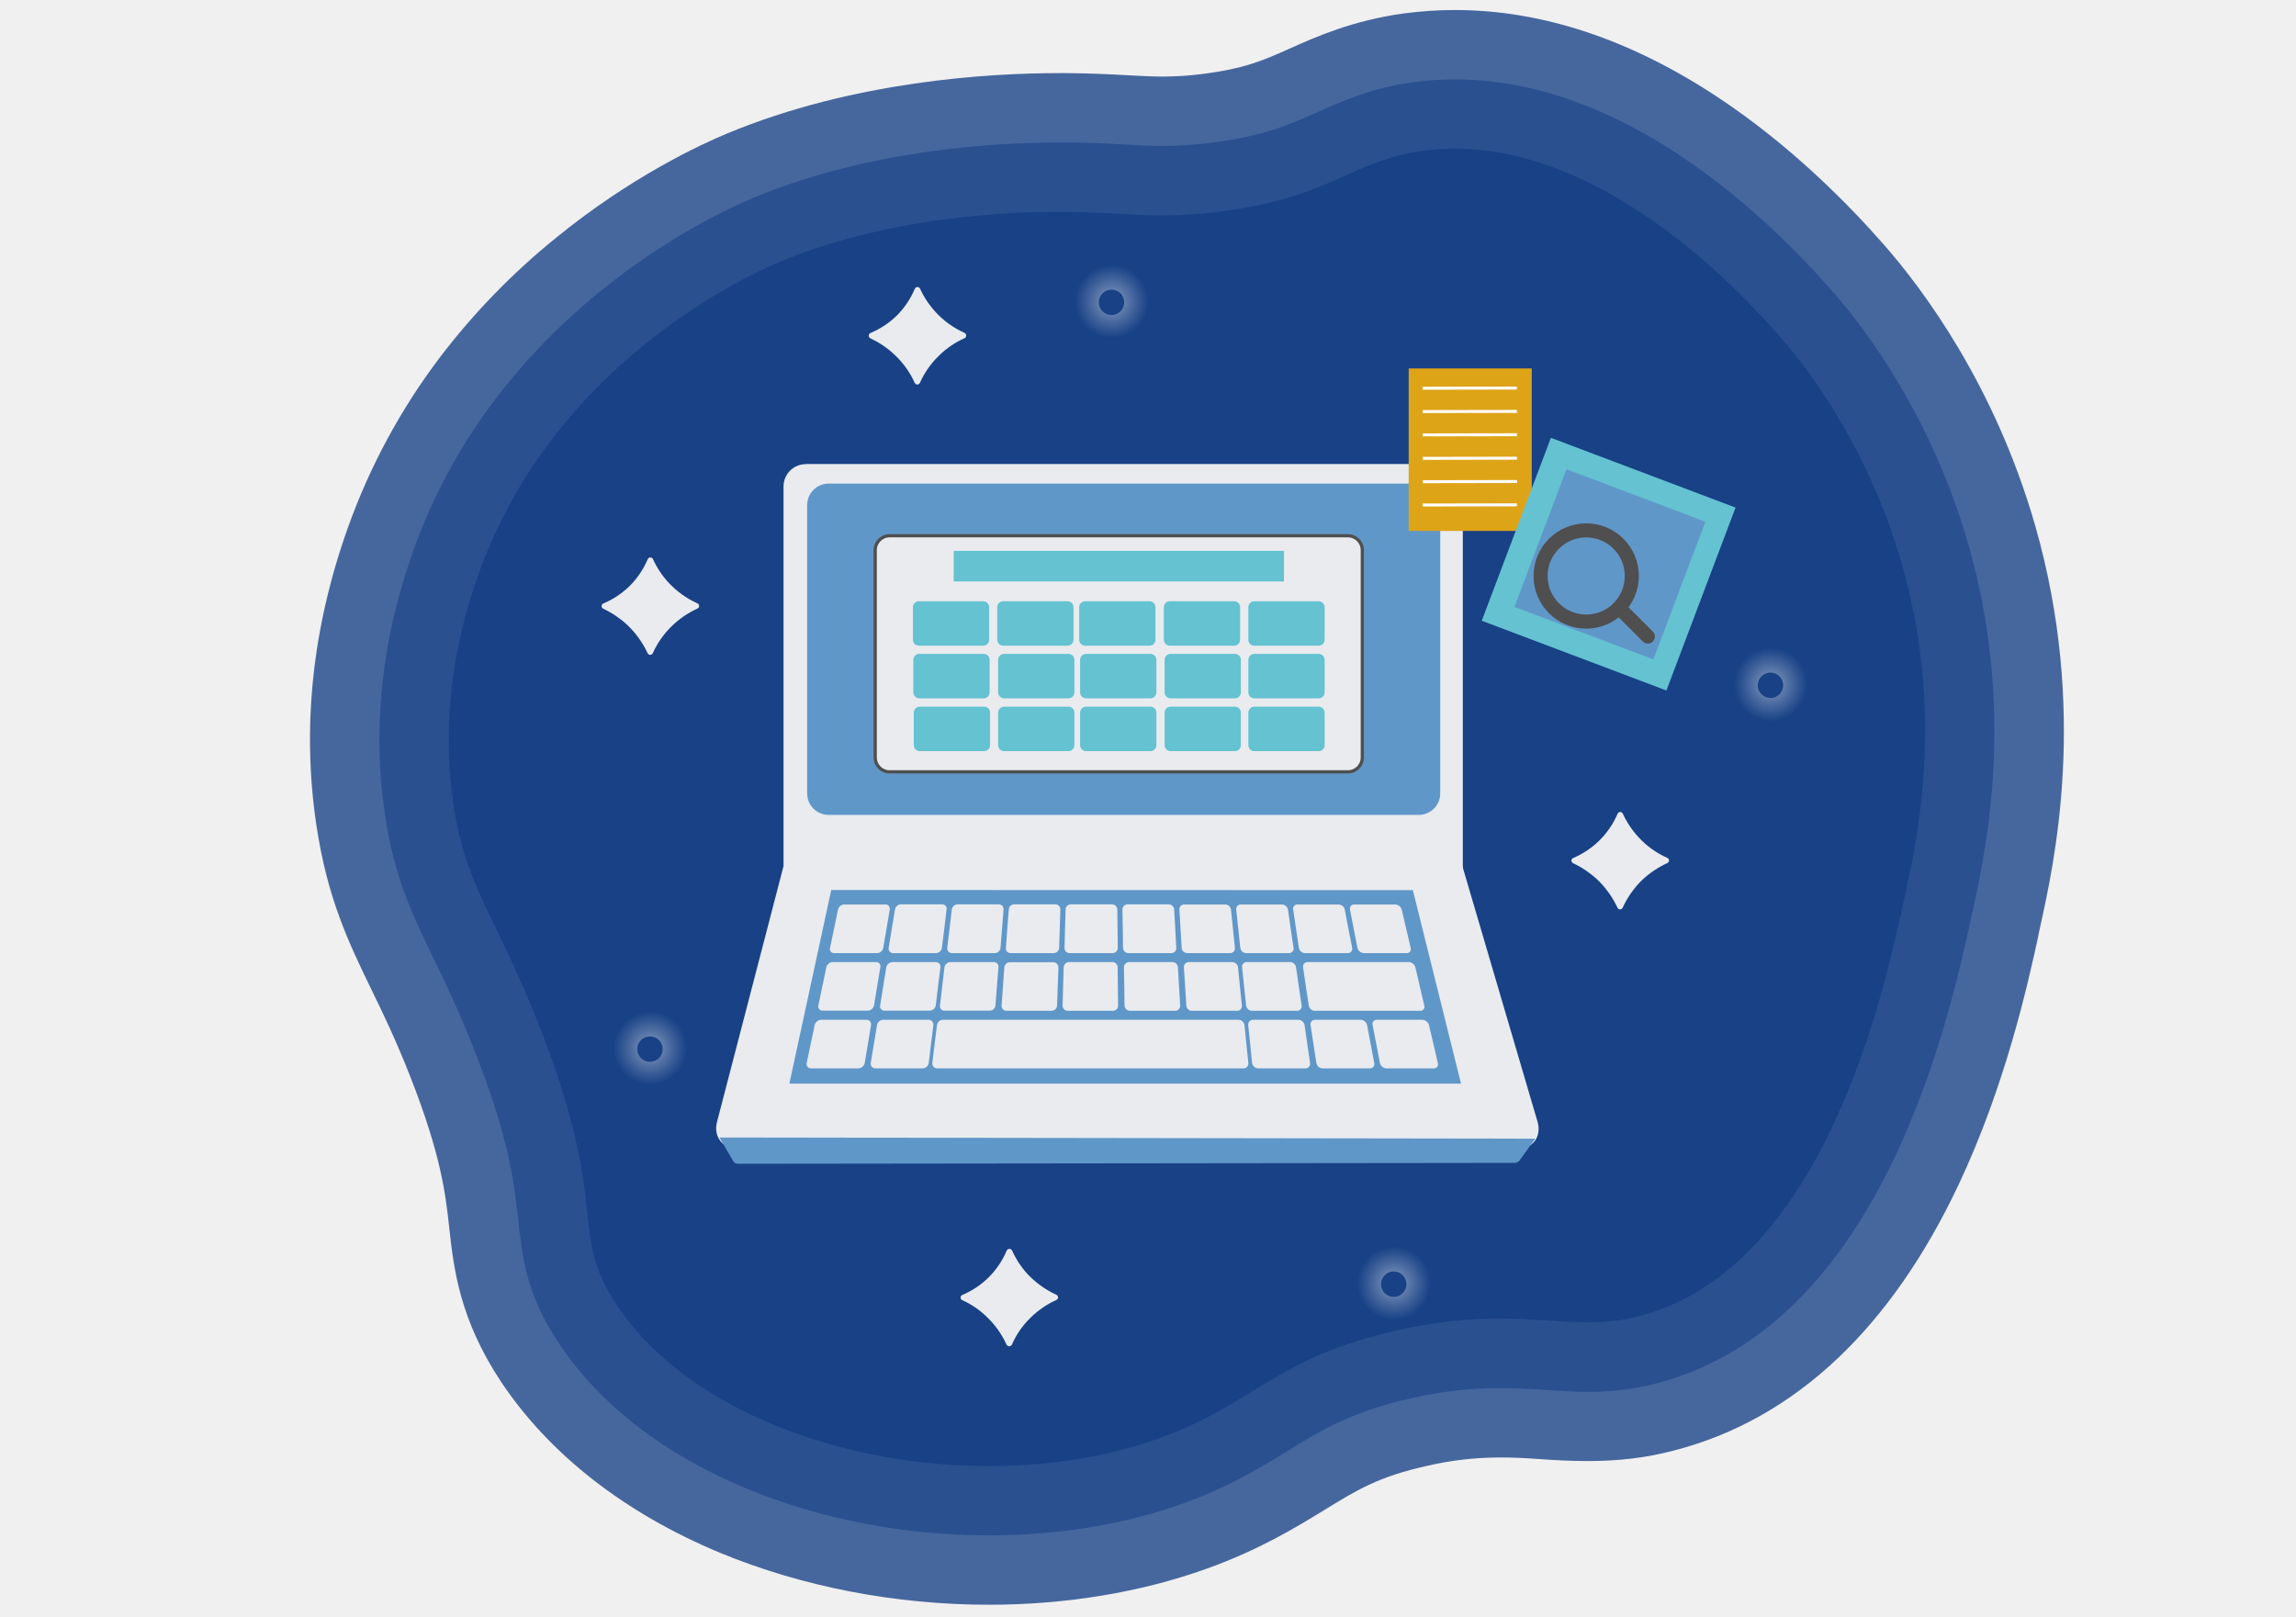
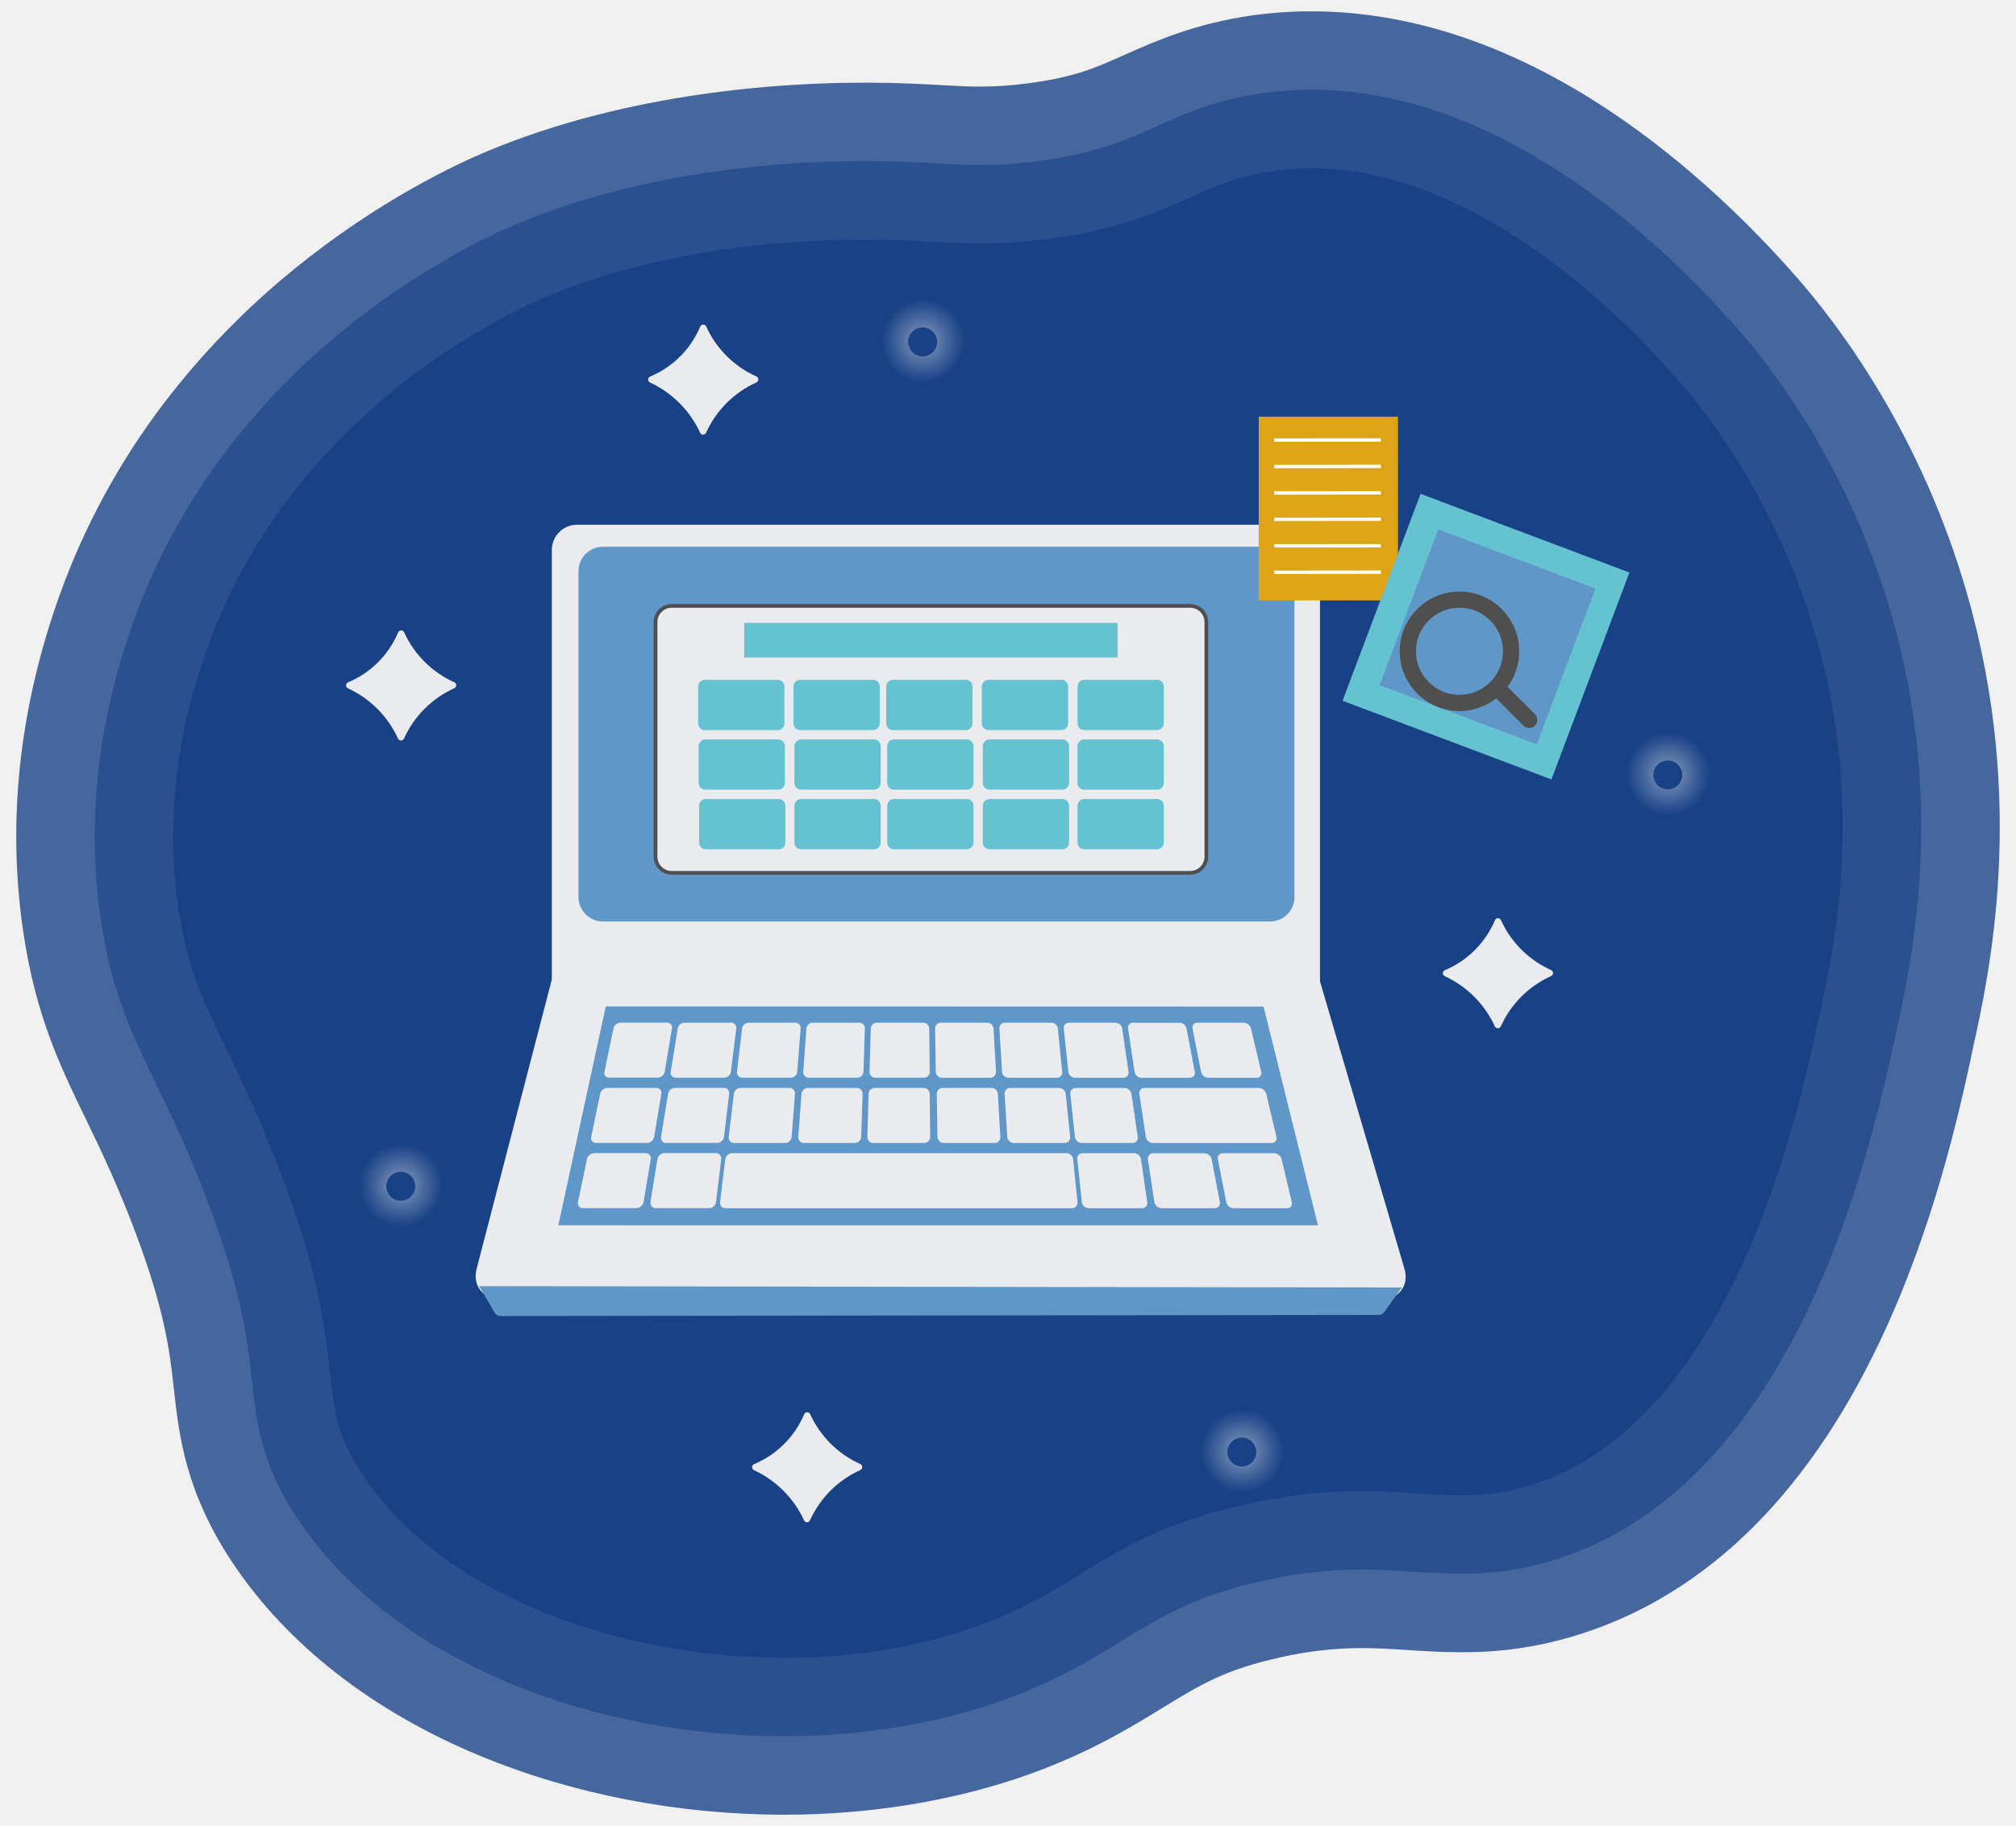
- <svg xmlns="http://www.w3.org/2000/svg" xmlns:xlink="http://www.w3.org/1999/xlink" viewBox="0 0 1535.2 1080.8">
+ <svg xmlns="http://www.w3.org/2000/svg" xmlns:xlink="http://www.w3.org/1999/xlink" viewBox="0 0 1170 1060">
  <defs>
-     <radialGradient id="radial-gradient" cx="932.1" cy="858.21" r="24.77" gradientUnits="userSpaceOnUse">
-       <stop offset="0" stop-color="#fff" stop-opacity=".5" />
+     <style>.cls-1{fill:#46679e;}.cls-2{fill:#2a5090;}.cls-3{fill:#184186;}.cls-4,.cls-7{fill:#e9ebef;}.cls-5{fill:#6097c9;}.cls-6{fill:#dda417;}.cls-10,.cls-11,.cls-7{stroke:#4f4f4f;stroke-miterlimit:10;}.cls-7{stroke-width:2.16px;}.cls-8{fill:#fff;}.cls-9{fill:#64c2d1;}.cls-10,.cls-11{fill:none;stroke-width:9.42px;}.cls-11{stroke-linecap:round;}.cls-12{fill:url(#radial-gradient);}.cls-13{fill:url(#radial-gradient-2);}.cls-14{fill:url(#radial-gradient-3);}.cls-15{fill:url(#radial-gradient-4);}</style>
+     <radialGradient id="radial-gradient" cx="720.91" cy="842.39" r="24.32" gradientUnits="userSpaceOnUse">
+       <stop offset="0" stop-color="#fff" stop-opacity="0.5" />
      <stop offset="1" stop-color="#e9ebef" stop-opacity="0" />
    </radialGradient>
-     <radialGradient id="radial-gradient-2" cx="434.82" cy="701.01" r="24.77" xlink:href="#radial-gradient" />
-     <radialGradient id="radial-gradient-3" cx="1183.96" cy="457.75" r="24.77" xlink:href="#radial-gradient" />
-     <radialGradient id="radial-gradient-4" cx="743.38" cy="201.64" r="24.77" xlink:href="#radial-gradient" />
-     <style>.cls-3{fill:#184186}.cls-4{fill:#e9ebef}.cls-5{fill:#6097c9}.cls-8{fill:#fff}.cls-9{fill:#64c2d1}</style>
+     <radialGradient id="radial-gradient-2" cx="232.8" cy="688.08" r="24.32" xlink:href="#radial-gradient" />
+     <radialGradient id="radial-gradient-3" cx="968.14" cy="449.31" r="24.32" xlink:href="#radial-gradient" />
+     <radialGradient id="radial-gradient-4" cx="535.67" cy="197.92" r="24.32" xlink:href="#radial-gradient" />
  </defs>
  <g id="COmputer">
-     <path d="M661.4 1073.2c-62.7 0-125-12-180.1-34.8-63.2-26.3-113.7-65.6-146-113.9-28.1-42.2-31.9-76.1-34.9-103.3-2.5-22.6-5.3-48.2-26.1-101.3-9.7-24.6-18.3-42.5-26-58.2-15.2-31.4-29.5-61-36.8-110.2-9.7-65-2.7-131.7 21-198.3a425.3 425.3 0 0162-114.7 465 465 0 0176.7-79c50.4-41.2 97.1-62.8 114.9-70.2C570.7 54.1 661.5 48.9 708 48.9h4.8c16.4.1 29.9.8 40.8 1.4 9.2.5 16.5.9 23.9.9a210.2 210.2 0 0025.5-1.6c29-3.6 41.7-9.2 59.3-17.1S904.4 13.7 938.5 9a262.7 262.7 0 0134.4-2.3c58.2 0 117.5 19.7 176.1 58.6 48.3 32 86.9 71.2 110.8 98.5 26.1 29.8 73.9 93.7 100.9 187.3 35.6 123.9 12.9 226.1 3.2 269.8-.3 1.5-.7 3.1-1 4.9v.2c-7.1 32.4-21.9 99.8-53.5 166.7-22.2 47-49.2 85.8-80 115.1-32.5 31-69.8 52-110.7 62.4-18.4 4.8-36.5 6.9-57.1 6.9-11.4 0-22.3-.6-31.9-1.3s-18-1.1-27.1-1.1a214.8 214.8 0 00-47.9 5.5c-32.7 7.2-47.2 16.1-69.1 29.6-19.5 11.9-43.6 26.7-78.8 39.3-43.9 15.8-94.2 24.1-145.4 24.1z" fill="#46679e" />
-     <path d="M661.4 1026.8c-56.7 0-112.8-10.8-162.3-31.3-54.8-22.7-98.1-56.2-125.2-96.8-21.9-32.7-24.5-56.9-27.4-82.6s-5.9-54.3-29.1-113.2c-10.3-26.3-19.3-45-27.3-61.5-14.2-29.3-26.5-54.5-32.7-96.7-8.6-57.4-2.3-116.7 18.8-176 56.1-158.3 199.5-224.8 227.7-236.5 77.2-32.1 161-36.9 204.1-36.9h4.6c15.2 0 27.6.7 38.5 1.3s17.7 1 26.4 1a243 243 0 0031.1-2c35.9-4.3 53.7-12.3 72.6-20.7 16.9-7.6 36.1-16.1 63.7-19.9a200.6 200.6 0 0128-1.9c111.4 0 205.7 88.5 252 141.3 23.6 26.8 66.7 84.6 91.2 169.6 32.3 112.5 11.5 206.6 2.5 246.8-.3 1.6-.7 3.4-1.1 5.3-6.7 30.7-20.8 94.6-50.1 156.8-39.8 84.1-93.7 135.3-160.3 152.4a179.8 179.8 0 01-45.6 5.5c-9.9 0-19.6-.7-28.9-1.3s-19.5-1.2-30.1-1.2a262.5 262.5 0 00-57.9 6.6c-40.3 8.9-60.3 21.1-83.4 35.3-18.5 11.4-39.5 24.2-70.2 35.3-38.8 14-83.7 21.3-129.6 21.3z" fill="#2a5090" />
-     <path class="cls-3" d="M521.7 175c-16.6 6.9-150.7 65.2-201.8 209.2-7.1 20.1-27.6 80-16.7 153.7 8.4 56.3 28.2 73.7 57.4 148.1 48.1 122.3 18.9 137.6 51.9 186.9 64.6 96.7 239.8 133.2 362.8 88.9 63.3-22.7 77.5-54.1 159.3-72.2s113.9 2.8 161-9.3c127.5-32.6 166.5-229 177.7-279.5 9.5-42.7 26.7-124.9-1.8-224-24.4-84.9-69.8-138.5-81.5-151.8-18.3-20.9-122.8-140.1-238.8-124.1-48.2 6.7-61 31.5-137 40.8-42.3 5.1-61 .2-101.8 0-19.4-.1-109.4-.5-190.7 33.3z" />
-     <path class="cls-4" d="M538.8 310.3h422.1a17.2 17.2 0 0117.2 17.2v254.3H523.9V325.3a14.9 14.9 0 0114.9-14.9z" />
-     <rect class="cls-5" x="539.7" y="323.4" width="423.3" height="221.59" rx="14.4" />
-     <path fill="#dda417" d="M941.9 246.4h82.3v108.67h-82.3z" />
-     <rect x="585.2" y="358.3" width="325.7" height="157.89" rx="9.6" stroke-width="2.16" stroke="#4f4f4f" stroke-miterlimit="10" fill="#e9ebef" />
-     <path class="cls-8" transform="rotate(-.1 572.8076 172.3873)" d="M951.1 259.3h63v1.99h-63zM951.1 290.5h63v1.99h-63zM951.1 274.9h63v1.99h-63zM951.1 306.2h63v1.99h-63zM951.1 321.8h63v1.99h-63z" />
-     <path class="cls-8" transform="rotate(-.1 572.7576 229.683)" d="M951.1 337.4h63v1.99h-63z" />
-     <rect class="cls-9" x="610.4" y="402.1" width="51" height="29.73" rx="4" />
-     <rect class="cls-9" x="834.7" y="402.1" width="51" height="29.73" rx="4" />
-     <rect class="cls-9" x="666.8" y="402.1" width="51" height="29.73" rx="4" />
-     <rect class="cls-9" x="721.6" y="402.1" width="51" height="29.73" rx="4" />
-     <rect class="cls-9" x="778.2" y="402.1" width="51" height="29.73" rx="4" />
-     <rect class="cls-9" x="610.7" y="437.3" width="51" height="29.73" rx="4" />
-     <rect class="cls-9" x="834.7" y="437.3" width="51" height="29.73" rx="4" />
-     <rect class="cls-9" x="667.4" y="437.3" width="51" height="29.73" rx="4" />
-     <rect class="cls-9" x="722.2" y="437.3" width="51" height="29.73" rx="4" />
-     <rect class="cls-9" x="778.7" y="437.3" width="51" height="29.73" rx="4" />
-     <rect class="cls-9" x="611" y="472.6" width="51" height="29.73" rx="4" />
-     <rect class="cls-9" x="834.7" y="472.6" width="51" height="29.73" rx="4" />
-     <rect class="cls-9" x="667.4" y="472.6" width="51" height="29.73" rx="4" />
-     <rect class="cls-9" x="722.2" y="472.6" width="51" height="29.73" rx="4" />
-     <rect class="cls-9" x="778.7" y="472.6" width="51" height="29.73" rx="4" />
-     <path class="cls-9" d="M637.7 368.4h220.8v20.46H637.7z" />
-     <path class="cls-9" transform="rotate(20.7 1073.993 375.3234)" d="M1010.2 311.2h132v130.78h-132z" />
-     <path class="cls-5" transform="rotate(20.7 1074.864 375.4471)" d="M1027.4 327.5h99.3v98.4h-99.3z" />
-     <g>
-       <path class="cls-4" d="M565.1 599.2l368.5 1.4 78.1 171.5-518.2 1.9 71.6-174.8z" />
-       <path class="cls-4" d="M1013.2 768.8H494.9c-11.2 0-18.1-8.2-15.5-18.4l44.5-171.2h453.9l50.3 171.1c2.9 10.3-3.7 18.5-14.9 18.5z" />
-       <path class="cls-5" d="M976.9 724.7H527.8l28-129.5 388.9.1 32.2 129.4z" />
-       <path class="cls-4" d="M586.6 637.4h-28.9a2.7 2.7 0 01-2.7-3.5c1.8-8.5 3.6-17 5.3-25.4a4.4 4.4 0 014.1-3.6h27.8c1.8 0 3 1.6 2.7 3.6-1.4 8.5-2.8 16.9-4.3 25.4a4.3 4.3 0 01-4 3.5zM744 637.4h-28.9a3.3 3.3 0 01-3.3-3.6c.2-8.5.4-16.9.7-25.4a3.5 3.5 0 013.4-3.6h27.8a3.6 3.6 0 013.4 3.6l.3 25.4a3.5 3.5 0 01-3.4 3.6zM626 637.4h-28.9a3 3 0 01-2.9-3.6l4.2-25.4a4.1 4.1 0 013.8-3.6h27.9a2.9 2.9 0 012.8 3.6c-1 8.5-2 16.9-3.1 25.4a4 4 0 01-3.8 3.6zM665.3 637.4h-28.9a3.1 3.1 0 01-3-3.6l3-25.4a4 4 0 013.7-3.6H668a3.2 3.2 0 013 3.6c-.7 8.5-1.3 16.9-2 25.4a3.9 3.9 0 01-3.7 3.6zM704.6 637.4h-28.9a3.1 3.1 0 01-3.1-3.6c.6-8.5 1.2-16.9 1.9-25.4a3.7 3.7 0 013.5-3.6h27.8a3.3 3.3 0 013.2 3.6c-.3 8.5-.5 16.9-.8 25.4a3.7 3.7 0 01-3.6 3.6zM580.2 675.9H550a2.8 2.8 0 01-2.8-3.5c1.8-8.5 3.5-17 5.3-25.4a4.6 4.6 0 014.2-3.6h29.1a2.8 2.8 0 012.8 3.6l-4.2 25.4a4.4 4.4 0 01-4.2 3.5zM744.1 676h-30.2a3.4 3.4 0 01-3.4-3.6c.2-8.5.5-16.9.7-25.4a3.7 3.7 0 013.6-3.6h29.1a3.5 3.5 0 013.4 3.6l.3 25.4a3.4 3.4 0 01-3.5 3.6zM621.7 675.9h-30.2a2.9 2.9 0 01-3-3.5c1.4-8.5 2.8-17 4.1-25.4a4.4 4.4 0 014.1-3.6h29.1a3.1 3.1 0 013 3.6c-1.1 8.4-2.1 16.9-3.1 25.4a4.3 4.3 0 01-4 3.5zM661.8 675.9h-30.2a3 3 0 01-3.1-3.5l3-25.4a4.1 4.1 0 013.9-3.6h29.1a3.1 3.1 0 013.1 3.6c-.6 8.4-1.3 16.9-2 25.4a3.8 3.8 0 01-3.8 3.5zM703.1 676H673a3.2 3.2 0 01-3.3-3.5l1.8-25.4a3.9 3.9 0 013.7-3.6h29.1a3.5 3.5 0 013.4 3.6l-.9 25.4a3.7 3.7 0 01-3.7 3.5zM573.8 714.5h-31.4a2.9 2.9 0 01-3-3.6c1.8-8.4 3.5-16.9 5.3-25.3a4.6 4.6 0 014.3-3.6h30.4a3 3 0 013 3.6l-4.2 25.3a4.6 4.6 0 01-4.4 3.6zM616.8 714.5h-31.4a3.1 3.1 0 01-3.2-3.6l4.2-25.3a4.3 4.3 0 014.1-3.6h30.4a3.2 3.2 0 013.2 3.6c-1.1 8.4-2.1 16.9-3.1 25.3a4.3 4.3 0 01-4.2 3.6zM831.3 714.5H626.7a3.2 3.2 0 01-3.3-3.6c1-8.4 2-16.9 3.1-25.3a4.1 4.1 0 014-3.6h197.6a4.1 4.1 0 014 3.6c.9 8.4 1.7 16.9 2.6 25.4a3.2 3.2 0 01-3.4 3.5zM783.3 637.4h-28.9a3.6 3.6 0 01-3.5-3.6c-.1-8.5-.2-16.9-.4-25.4a3.4 3.4 0 013.3-3.6h27.8a3.7 3.7 0 013.5 3.5c.5 8.5 1 17 1.4 25.4a3.3 3.3 0 01-3.2 3.7zM940.7 637.4h-28.9a4.6 4.6 0 01-4.2-3.6c-1.6-8.4-3.3-16.9-4.9-25.3-.4-2 .8-3.6 2.6-3.6h27.8a4.8 4.8 0 014.2 3.6c2 8.4 3.9 16.9 5.9 25.3.5 2-.6 3.6-2.5 3.6zM822.7 637.4h-29a3.8 3.8 0 01-3.6-3.6l-1.5-25.4a3.1 3.1 0 013-3.5h27.9a3.9 3.9 0 013.6 3.5c.9 8.5 1.8 17 2.6 25.4a3.1 3.1 0 01-3 3.6zM862 637.4h-28.9a4 4 0 01-3.8-3.6l-2.7-25.4a3 3 0 012.9-3.5h27.9a4.1 4.1 0 013.8 3.5c1.2 8.5 2.4 17 3.7 25.4a3 3 0 01-2.9 3.6zM901.3 637.4h-28.9a4.2 4.2 0 01-3.9-3.6c-1.3-8.4-2.6-16.9-3.8-25.4a2.8 2.8 0 012.7-3.5h27.8a4.3 4.3 0 014 3.6c1.6 8.4 3.2 16.9 4.9 25.3a2.9 2.9 0 01-2.8 3.6zM785.7 676h-30.1a3.7 3.7 0 01-3.7-3.6c-.1-8.5-.2-16.9-.4-25.4a3.5 3.5 0 013.4-3.6H784a3.7 3.7 0 013.6 3.6l1.5 25.4a3.4 3.4 0 01-3.4 3.6zM949.6 676h-70.4a4.3 4.3 0 01-4.1-3.6c-1.3-8.5-2.6-16.9-3.8-25.4a3 3 0 012.9-3.6h67.9a5 5 0 014.3 3.6c2 8.5 3.9 16.9 5.9 25.4a2.7 2.7 0 01-2.7 3.6zM827.2 676H797a3.8 3.8 0 01-3.8-3.6c-.5-8.5-1-16.9-1.6-25.4a3.3 3.3 0 013.3-3.6H824a4 4 0 013.8 3.6c.8 8.5 1.7 16.9 2.6 25.4a3.2 3.2 0 01-3.2 3.6zM867.3 676h-30.2a4.1 4.1 0 01-3.9-3.6l-2.7-25.4a3.1 3.1 0 013.1-3.6h29.1a4.1 4.1 0 013.9 3.6c1.3 8.5 2.5 16.9 3.7 25.4a3 3 0 01-3 3.6zM958.6 714.5h-31.5a4.7 4.7 0 01-4.4-3.5c-1.6-8.5-3.3-16.9-4.9-25.4a2.8 2.8 0 012.8-3.6H951a4.9 4.9 0 014.5 3.6c2 8.5 4 16.9 5.9 25.4a2.7 2.7 0 01-2.8 3.5zM872.8 714.5h-31.5a4.3 4.3 0 01-4.1-3.5c-.8-8.5-1.7-17-2.6-25.4a3.2 3.2 0 013.2-3.6h30.4a4.4 4.4 0 014.1 3.6c1.2 8.4 2.4 16.9 3.7 25.4a3.1 3.1 0 01-3.2 3.5zM915.9 714.5h-31.5a4.4 4.4 0 01-4.2-3.5l-3.9-25.4a3 3 0 013.1-3.6h30.4a4.6 4.6 0 014.3 3.6l4.8 25.4a2.9 2.9 0 01-3 3.5z" />
-     </g>
-     <g fill="none" stroke-width="9.42" stroke="#4f4f4f" stroke-miterlimit="10">
-       <circle cx="1060.6" cy="385.2" r="30.5" />
-       <path stroke-linecap="round" d="M1101.8 425.7l-18.9-18.9" />
-     </g>
-     <path class="cls-5" d="M481 760.7l9.5 16.2a3.9 3.9 0 003.3 1.4l518.7-.6a4.4 4.4 0 003.3-1.3l10.7-14.9z" />
-     <g>
-       <circle cx="932.1" cy="858.2" r="24.8" fill="url(#radial-gradient)" />
-       <circle class="cls-3" cx="931.9" cy="858.8" r="8.5" />
-     </g>
-     <circle cx="434.8" cy="701" r="24.8" fill="url(#radial-gradient-2)" />
-     <circle class="cls-3" cx="434.6" cy="701.6" r="8.5" />
-     <circle cx="1184" cy="457.8" r="24.8" fill="url(#radial-gradient-3)" />
-     <circle class="cls-3" cx="1183.8" cy="458.3" r="8.5" />
-     <circle cx="743.4" cy="201.6" r="24.8" fill="url(#radial-gradient-4)" />
-     <circle class="cls-3" cx="743.2" cy="202.2" r="8.5" />
-     <path class="cls-4" d="M436.5 436.8a1.9 1.9 0 01-3.5 0 62.5 62.5 0 00-13.5-18.8 64.3 64.3 0 00-16.1-10.9 1.9 1.9 0 010-3.5 56.7 56.7 0 0018.1-12.2 57.5 57.5 0 0011.6-17.4 1.9 1.9 0 013.5-.1 58.8 58.8 0 0010.4 15.7 59.9 59.9 0 0019.3 13.9 1.9 1.9 0 010 3.5 61.2 61.2 0 00-17 11.6 59.3 59.3 0 00-12.8 18.2zM1085 607a1.9 1.9 0 01-3.5 0 62.5 62.5 0 00-13.5-18.8 64.3 64.3 0 00-16.1-10.9 1.9 1.9 0 010-3.5 56.1 56.1 0 0029.7-29.6 1.9 1.9 0 013.5 0 60.1 60.1 0 0010.4 15.6 58.4 58.4 0 0019.3 13.9 1.9 1.9 0 010 3.5 62.9 62.9 0 00-17.1 11.6A61.7 61.7 0 001085 607zM676.6 899.2a2 2 0 01-3.6 0 59.7 59.7 0 00-13.5-18.8 56.4 56.4 0 00-16.1-10.9 1.9 1.9 0 01.1-3.5 55.4 55.4 0 0029.6-29.6 2 2 0 013.6-.1A59.8 59.8 0 00687 852a62.6 62.6 0 0019.3 13.9 1.9 1.9 0 010 3.5 59 59 0 00-17 11.6 57 57 0 00-12.7 18.2zM615.1 256a1.9 1.9 0 01-3.5 0 58.6 58.6 0 00-13.5-18.8 59.3 59.3 0 00-16.1-10.9 2 2 0 010-3.6 56.2 56.2 0 0018.1-12.1 57.7 57.7 0 0011.6-17.5 1.9 1.9 0 013.5 0 60.1 60.1 0 0010.4 15.6 58.4 58.4 0 0019.3 13.9 2 2 0 010 3.6 57.1 57.1 0 00-17 11.6 58.1 58.1 0 00-12.8 18.2z" />
+     <path class="cls-1" d="M455.23,1053.46c-61.61,0-122.75-11.84-176.8-34.24-62.08-25.74-111.64-64.39-143.29-111.76-27.65-41.38-31.32-74.67-34.26-101.42-2.44-22.16-5.2-47.27-25.68-99.45-9.48-24.14-18-41.67-25.46-57.13-14.92-30.77-29-59.82-36.18-108.12C4.06,477.52,11,412,34.16,346.67A415.66,415.66,0,0,1,95.09,234.12a458.17,458.17,0,0,1,75.23-77.56c49.54-40.45,95.37-61.66,112.78-68.9C366.17,53.12,455.26,48,501,48h4.73c16.06.07,29.34.8,40,1.39,9,.5,16.16.89,23.45.89a202.62,202.62,0,0,0,25.07-1.62c28.4-3.44,40.88-9,58.16-16.72,17.45-7.78,41.34-18.44,74.82-23.06a247.43,247.43,0,0,1,33.72-2.31c57.19,0,115.36,19.35,172.87,57.53,47.38,31.44,85.31,69.94,108.77,96.7,25.63,29.22,72.57,92,99,183.89,35,121.58,12.71,221.93,3.2,264.78-.33,1.49-.68,3.09-1,4.81l0,.21c-7,31.8-21.47,98-52.53,163.63-21.83,46.18-48.26,84.2-78.55,113-31.92,30.36-68.45,51-108.6,61.24a220.16,220.16,0,0,1-56.09,6.79c-11.19,0-21.85-.68-31.26-1.29-9.09-.58-17.67-1.13-26.63-1.13A213.66,213.66,0,0,0,743,962.14c-32.09,7.09-46.31,15.81-67.84,29-19,11.68-42.76,26.22-77.26,38.63C554.81,1045.27,505.48,1053.46,455.23,1053.46Z" />
+     <path class="cls-2" d="M455.23,1007.92c-55.68,0-110.79-10.64-159.36-30.77-53.74-22.28-96.23-55.13-122.87-95-21.47-32.12-24.08-55.91-26.86-81.1-2.61-23.74-5.86-53.29-28.55-111.11-10.12-25.79-19-44.17-26.88-60.38-13.92-28.72-25.94-53.52-32.11-94.93-8.39-56.37-2.17-114.49,18.48-172.75,55.09-155.42,195.85-220.68,223.51-232.18C376.35,98.2,458.66,93.5,501,93.5h4.5c14.91.07,27,.73,37.74,1.32,9.33.51,17.39,1,25.95,1a248.28,248.28,0,0,0,30.56-2c35.2-4.27,52.7-12.08,71.22-20.34,16.61-7.41,35.43-15.8,62.5-19.54a201.19,201.19,0,0,1,27.49-1.88c109.41,0,202,86.91,247.41,138.72,23.12,26.36,65.49,83,89.48,166.45,31.77,110.44,11.27,202.87,2.51,242.33-.35,1.57-.72,3.29-1.13,5.14-6.61,30.16-20.36,92.91-49.2,153.91-39,82.54-92,132.88-157.28,149.61a176.33,176.33,0,0,1-44.8,5.36c-9.74,0-19.21-.61-28.36-1.19-9.4-.6-19.11-1.23-29.53-1.23a257.58,257.58,0,0,0-56.89,6.5c-39.55,8.73-59.13,20.74-81.81,34.65-18.18,11.14-38.77,23.77-68.88,34.6C544.28,1000.66,500.29,1007.92,455.23,1007.92Z" />
+     <path class="cls-3" d="M318.08,171.76c-16.33,6.79-148,64-198.08,205.34-7,19.76-27.11,78.58-16.36,150.83,8.24,55.31,27.69,72.38,56.34,145.38,47.14,120.12,18.49,135.08,50.88,183.54C274.27,951.74,446.29,987.52,567,944.08c62.06-22.32,76-53.14,156.28-70.87,79.86-17.64,111.84,2.76,158.1-9.09,125.14-32,163.45-224.78,174.46-274.4,9.29-41.88,26.17-122.56-1.82-219.88-24-83.29-68.46-135.91-80-149-18-20.53-120.58-137.48-234.42-121.75-47.32,6.54-59.9,30.93-134.48,40-41.51,5-59.93.18-100,0C486.21,139,397.93,138.55,318.08,171.76Z" />
+     <path class="cls-4" d="M334.9,304.61H749.21a16.86,16.86,0,0,1,16.86,16.86V571.11a0,0,0,0,1,0,0H320.25a0,0,0,0,1,0,0V319.26A14.65,14.65,0,0,1,334.9,304.61Z" />
+     <rect class="cls-5" x="335.72" y="317.41" width="415.54" height="217.51" rx="14.17" />
+     <rect class="cls-6" x="730.5" y="241.88" width="80.82" height="106.67" />
+     <rect class="cls-7" x="380.45" y="351.72" width="319.68" height="154.98" rx="9.41" />
+     <rect class="cls-8" x="739.52" y="254.48" width="61.85" height="1.96" transform="translate(-0.26 0.8) rotate(-0.06)" />
+     <rect class="cls-8" x="739.52" y="285.17" width="61.85" height="1.96" transform="translate(-0.3 0.8) rotate(-0.06)" />
+     <rect class="cls-8" x="739.52" y="269.82" width="61.85" height="1.96" transform="translate(-0.28 0.8) rotate(-0.06)" />
+     <rect class="cls-8" x="739.52" y="300.51" width="61.85" height="1.96" transform="translate(-0.31 0.8) rotate(-0.06)" />
+     <rect class="cls-8" x="739.52" y="315.86" width="61.85" height="1.96" transform="translate(-0.33 0.8) rotate(-0.06)" />
+     <rect class="cls-8" x="739.52" y="331.2" width="61.85" height="1.96" transform="translate(-0.34 0.8) rotate(-0.06)" />
+     <rect class="cls-9" x="405.17" y="394.65" width="50.07" height="29.18" rx="3.88" />
+     <rect class="cls-9" x="625.35" y="394.65" width="50.07" height="29.18" rx="3.88" />
+     <rect class="cls-9" x="460.49" y="394.65" width="50.07" height="29.18" rx="3.88" />
+     <rect class="cls-9" x="514.34" y="394.65" width="50.07" height="29.18" rx="3.88" />
+     <rect class="cls-9" x="569.81" y="394.65" width="50.07" height="29.18" rx="3.88" />
+     <rect class="cls-9" x="405.45" y="429.24" width="50.07" height="29.18" rx="3.88" />
+     <rect class="cls-9" x="625.35" y="429.24" width="50.07" height="29.18" rx="3.88" />
+     <rect class="cls-9" x="461.05" y="429.24" width="50.07" height="29.18" rx="3.88" />
+     <rect class="cls-9" x="514.9" y="429.24" width="50.07" height="29.18" rx="3.88" />
+     <rect class="cls-9" x="570.37" y="429.24" width="50.07" height="29.18" rx="3.88" />
+     <rect class="cls-9" x="405.73" y="463.84" width="50.07" height="29.18" rx="3.88" />
+     <rect class="cls-9" x="625.35" y="463.84" width="50.07" height="29.18" rx="3.88" />
+     <rect class="cls-9" x="461.05" y="463.84" width="50.07" height="29.18" rx="3.88" />
+     <rect class="cls-9" x="514.9" y="463.84" width="50.07" height="29.18" rx="3.88" />
+     <rect class="cls-9" x="570.37" y="463.84" width="50.07" height="29.18" rx="3.88" />
+     <rect class="cls-9" x="431.93" y="361.61" width="216.74" height="20.09" />
+     <rect class="cls-9" x="797.58" y="305.45" width="129.55" height="128.37" transform="translate(185.81 -280.42) rotate(20.65)" />
+     <rect class="cls-5" x="814.51" y="321.46" width="97.47" height="96.59" transform="translate(185.91 -280.73) rotate(20.65)" />
+     <polygon class="cls-4" points="360.69 588.14 722.43 589.5 799.07 757.86 290.35 759.78 360.69 588.14" />
+     <path class="cls-4" d="M800.55,754.65H291.75c-11,0-17.74-8.09-15.15-18.07l43.68-168.09,445.46.12,49.37,168C818,746.55,811.52,754.65,800.55,754.65Z" />
+     <polygon class="cls-5" points="764.9 711.34 324.02 711.31 351.56 584.25 733.32 584.34 764.9 711.34" />
+     <path class="cls-4" d="M381.8,625.6H353.43a2.72,2.72,0,0,1-2.62-3.52c2.07-10,3.11-15,5.18-24.92a4.39,4.39,0,0,1,4-3.51h27.32a2.79,2.79,0,0,1,2.64,3.51l-4.17,24.92A4.23,4.23,0,0,1,381.8,625.6Z" />
+     <path class="cls-4" d="M536.26,625.63H507.89a3.32,3.32,0,0,1-3.26-3.51c.29-10,.43-15,.72-24.92a3.5,3.5,0,0,1,3.33-3.51H536a3.43,3.43,0,0,1,3.28,3.51c.12,10,.17,14.95.29,24.92A3.38,3.38,0,0,1,536.26,625.63Z" />
+     <path class="cls-4" d="M420.42,625.61H392.05a2.85,2.85,0,0,1-2.79-3.51c1.63-10,2.44-15,4.07-24.92a4.14,4.14,0,0,1,3.81-3.51h27.32a2.94,2.94,0,0,1,2.8,3.52c-1.22,10-1.83,15-3.06,24.92A4,4,0,0,1,420.42,625.61Z" />
+     <path class="cls-4" d="M459,625.62H430.66a3,3,0,0,1-2.94-3.51l2.95-24.92a3.92,3.92,0,0,1,3.65-3.51h27.32a3.1,3.1,0,0,1,3,3.52c-.78,10-1.16,14.95-1.94,24.91A3.79,3.79,0,0,1,459,625.62Z" />
+     <path class="cls-4" d="M497.64,625.62H469.27a3.15,3.15,0,0,1-3.09-3.52c.73-10,1.1-15,1.83-24.91a3.72,3.72,0,0,1,3.49-3.52h27.32a3.25,3.25,0,0,1,3.12,3.51c-.33,10-.49,14.95-.82,24.92A3.58,3.58,0,0,1,497.64,625.62Z" />
+     <path class="cls-4" d="M375.52,663.48H345.9a2.77,2.77,0,0,1-2.77-3.51c2.07-10,3.11-15,5.18-24.92a4.46,4.46,0,0,1,4.11-3.51H381a2.85,2.85,0,0,1,2.79,3.51c-1.67,10-2.5,15-4.17,24.92A4.31,4.31,0,0,1,375.52,663.48Z" />
+     <path class="cls-4" d="M536.39,663.49H506.77a3.39,3.39,0,0,1-3.4-3.51c.29-10,.43-15,.72-24.92a3.58,3.58,0,0,1,3.49-3.51h28.56a3.5,3.5,0,0,1,3.42,3.52c.12,10,.18,14.95.29,24.91A3.46,3.46,0,0,1,536.39,663.49Z" />
+     <path class="cls-4" d="M416.2,663.48H386.58a2.91,2.91,0,0,1-2.93-3.52l4.05-24.91a4.23,4.23,0,0,1,3.95-3.52h28.57a3,3,0,0,1,2.95,3.51c-1.22,10-1.82,15-3,24.92A4.08,4.08,0,0,1,416.2,663.48Z" />
+     <path class="cls-4" d="M455.59,663.49H426a3.05,3.05,0,0,1-3.09-3.51c1.19-10,1.78-15,3-24.92a4,4,0,0,1,3.79-3.51h28.57a3.14,3.14,0,0,1,3.1,3.52c-.78,10-1.16,15-1.94,24.91A3.88,3.88,0,0,1,455.59,663.49Z" />
+     <path class="cls-4" d="M496.17,663.49H466.55A3.22,3.22,0,0,1,463.3,660c.74-10,1.11-15,1.84-24.91a3.78,3.78,0,0,1,3.64-3.52h28.57a3.32,3.32,0,0,1,3.26,3.51c-.33,10-.49,15-.82,24.92A3.66,3.66,0,0,1,496.17,663.49Z" />
+     <path class="cls-4" d="M369.26,701.35H338.39a2.82,2.82,0,0,1-2.92-3.51c2.07-10,3.1-15,5.17-24.93a4.57,4.57,0,0,1,4.26-3.51h29.81a2.9,2.9,0,0,1,2.94,3.52c-1.66,10-2.49,15-4.16,24.92A4.4,4.4,0,0,1,369.26,701.35Z" />
+     <path class="cls-4" d="M411.43,701.35H380.57a3,3,0,0,1-3.08-3.51l4.05-24.92a4.31,4.31,0,0,1,4.1-3.51h29.81a3,3,0,0,1,3.1,3.51c-1.21,10-1.82,15-3,24.92A4.16,4.16,0,0,1,411.43,701.35Z" />
+     <path class="cls-4" d="M622,701.37l-200.86,0a3.11,3.11,0,0,1-3.23-3.51c1.19-10,1.79-15,3-24.92a4.08,4.08,0,0,1,4-3.51l194,0a4,4,0,0,1,3.89,3.51l2.55,24.91A3.18,3.18,0,0,1,622,701.37Z" />
+     <path class="cls-4" d="M574.87,625.64H546.5a3.5,3.5,0,0,1-3.41-3.51l-.4-24.92a3.32,3.32,0,0,1,3.18-3.51h27.32a3.62,3.62,0,0,1,3.43,3.51c.56,10,.84,14.95,1.41,24.92A3.21,3.21,0,0,1,574.87,625.64Z" />
+     <path class="cls-4" d="M729.33,625.66H701a4.39,4.39,0,0,1-4-3.52c-1.94-10-2.91-14.94-4.86-24.9-.38-1.94.76-3.52,2.55-3.52h27.32a4.55,4.55,0,0,1,4.06,3.51c2.35,10,3.52,15,5.87,24.91A2.63,2.63,0,0,1,729.33,625.66Z" />
+     <path class="cls-4" d="M613.49,625.64H585.11a3.7,3.7,0,0,1-3.57-3.51c-.6-10-.9-15-1.51-24.92a3.14,3.14,0,0,1,3-3.51h27.32a3.84,3.84,0,0,1,3.59,3.51c1,10,1.51,14.95,2.53,24.91A3.05,3.05,0,0,1,613.49,625.64Z" />
+     <path class="cls-4" d="M652.1,625.65H623.73a3.93,3.93,0,0,1-3.73-3.52c-1-10-1.58-15-2.63-24.91a3,3,0,0,1,2.86-3.51h27.32a4.07,4.07,0,0,1,3.75,3.52c1.45,10,2.18,14.94,3.64,24.91A2.9,2.9,0,0,1,652.1,625.65Z" />
+     <path class="cls-4" d="M690.71,625.66H662.34a4.14,4.14,0,0,1-3.88-3.51l-3.75-24.91a2.84,2.84,0,0,1,2.7-3.51h27.32a4.3,4.3,0,0,1,3.91,3.52c1.9,10,2.85,14.94,4.76,24.9A2.77,2.77,0,0,1,690.71,625.66Z" />
+     <path class="cls-4" d="M577.24,663.5H547.63a3.59,3.59,0,0,1-3.57-3.51l-.4-24.92a3.38,3.38,0,0,1,3.32-3.51h28.57a3.71,3.71,0,0,1,3.58,3.52c.56,10,.85,14.94,1.42,24.91A3.28,3.28,0,0,1,577.24,663.5Z" />
+     <path class="cls-4" d="M738.11,663.52H669a4.23,4.23,0,0,1-4-3.51c-1.51-10-2.26-15-3.77-24.91a2.9,2.9,0,0,1,2.85-3.51H730.7a4.63,4.63,0,0,1,4.21,3.51c2.35,10,3.53,14.94,5.88,24.91A2.69,2.69,0,0,1,738.11,663.52Z" />
+     <path class="cls-4" d="M617.92,663.51H588.3a3.78,3.78,0,0,1-3.72-3.51c-.61-10-.92-15-1.53-24.91a3.21,3.21,0,0,1,3.16-3.52h28.57a3.92,3.92,0,0,1,3.74,3.51L621.07,660A3.12,3.12,0,0,1,617.92,663.51Z" />
+     <path class="cls-4" d="M657.31,663.51H627.69a4,4,0,0,1-3.87-3.52c-1.05-10-1.58-14.94-2.63-24.91a3.05,3.05,0,0,1,3-3.51h28.57a4.14,4.14,0,0,1,3.89,3.52c1.46,10,2.19,14.94,3.64,24.91A3,3,0,0,1,657.31,663.51Z" />
+     <path class="cls-4" d="M746.9,701.38H716a4.56,4.56,0,0,1-4.33-3.51c-2-10-2.92-14.94-4.87-24.91a2.82,2.82,0,0,1,2.84-3.51h29.82a4.72,4.72,0,0,1,4.35,3.52l5.88,24.9A2.75,2.75,0,0,1,746.9,701.38Z" />
+     <path class="cls-4" d="M662.7,701.37H631.83a4.07,4.07,0,0,1-4-3.51c-1-10-1.58-15-2.63-24.92a3.11,3.11,0,0,1,3.16-3.51h29.81a4.21,4.21,0,0,1,4,3.51c1.46,10,2.19,14.94,3.64,24.91A3,3,0,0,1,662.7,701.37Z" />
+     <path class="cls-4" d="M705,701.37H674.12a4.31,4.31,0,0,1-4.18-3.51L666.19,673a3,3,0,0,1,3-3.51H699a4.46,4.46,0,0,1,4.2,3.51c1.9,10,2.86,14.95,4.76,24.91A2.87,2.87,0,0,1,705,701.37Z" />
+     <circle class="cls-10" cx="847.01" cy="378.08" r="29.97" />
+     <line class="cls-11" x1="887.47" y1="417.89" x2="868.9" y2="399.33" />
+     <path class="cls-5" d="M278.08,746.63l9.32,15.92a4.12,4.12,0,0,0,3.33,1.41l509.14-.62a4.26,4.26,0,0,0,3.17-1.23l10.52-14.69Z" />
+     <circle class="cls-12" cx="720.91" cy="842.39" r="24.32" />
+     <circle class="cls-3" cx="720.71" cy="842.95" r="8.39" />
+     <circle class="cls-13" cx="232.8" cy="688.08" r="24.32" />
+     <circle class="cls-3" cx="232.59" cy="688.64" r="8.39" />
+     <circle class="cls-14" cx="968.14" cy="449.31" r="24.32" />
+     <circle class="cls-3" cx="967.93" cy="449.86" r="8.39" />
+     <circle class="cls-15" cx="535.67" cy="197.92" r="24.32" />
+     <circle class="cls-3" cx="535.46" cy="198.47" r="8.39" />
+     <path class="cls-4" d="M234.46,428.75a1.9,1.9,0,0,1-3.46,0,59.47,59.47,0,0,0-29.06-29.17,1.89,1.89,0,0,1,.06-3.46,54.33,54.33,0,0,0,29.09-29.05,1.89,1.89,0,0,1,3.47,0,58.08,58.08,0,0,0,29.12,29,1.9,1.9,0,0,1,0,3.45,58.42,58.42,0,0,0-29.23,29.25Z" />
+     <path class="cls-4" d="M871,595.83a1.9,1.9,0,0,1-3.46,0,59.45,59.45,0,0,0-29.07-29.16,1.89,1.89,0,0,1,.06-3.46,54.3,54.3,0,0,0,29.09-29.06,1.9,1.9,0,0,1,3.47,0,58.16,58.16,0,0,0,29.12,29,1.89,1.89,0,0,1,0,3.45A58.38,58.38,0,0,0,871,595.83Z" />
+     <path class="cls-4" d="M470.08,882.6a1.89,1.89,0,0,1-3.45,0,59.45,59.45,0,0,0-29.07-29.16,1.9,1.9,0,0,1,.06-3.47,54.33,54.33,0,0,0,29.09-29,1.9,1.9,0,0,1,3.47-.05,58.19,58.19,0,0,0,29.12,29,1.9,1.9,0,0,1,0,3.46,58.35,58.35,0,0,0-29.23,29.24Z" />
+     <path class="cls-4" d="M409.77,251.23a1.89,1.89,0,0,1-3.45,0,59.53,59.53,0,0,0-29.07-29.17,1.89,1.89,0,0,1,.06-3.46,54.33,54.33,0,0,0,29.09-29.05,1.89,1.89,0,0,1,3.47,0,58.08,58.08,0,0,0,29.12,29,1.9,1.9,0,0,1,0,3.46,58.35,58.35,0,0,0-29.23,29.24Z" />
  </g>
</svg>
